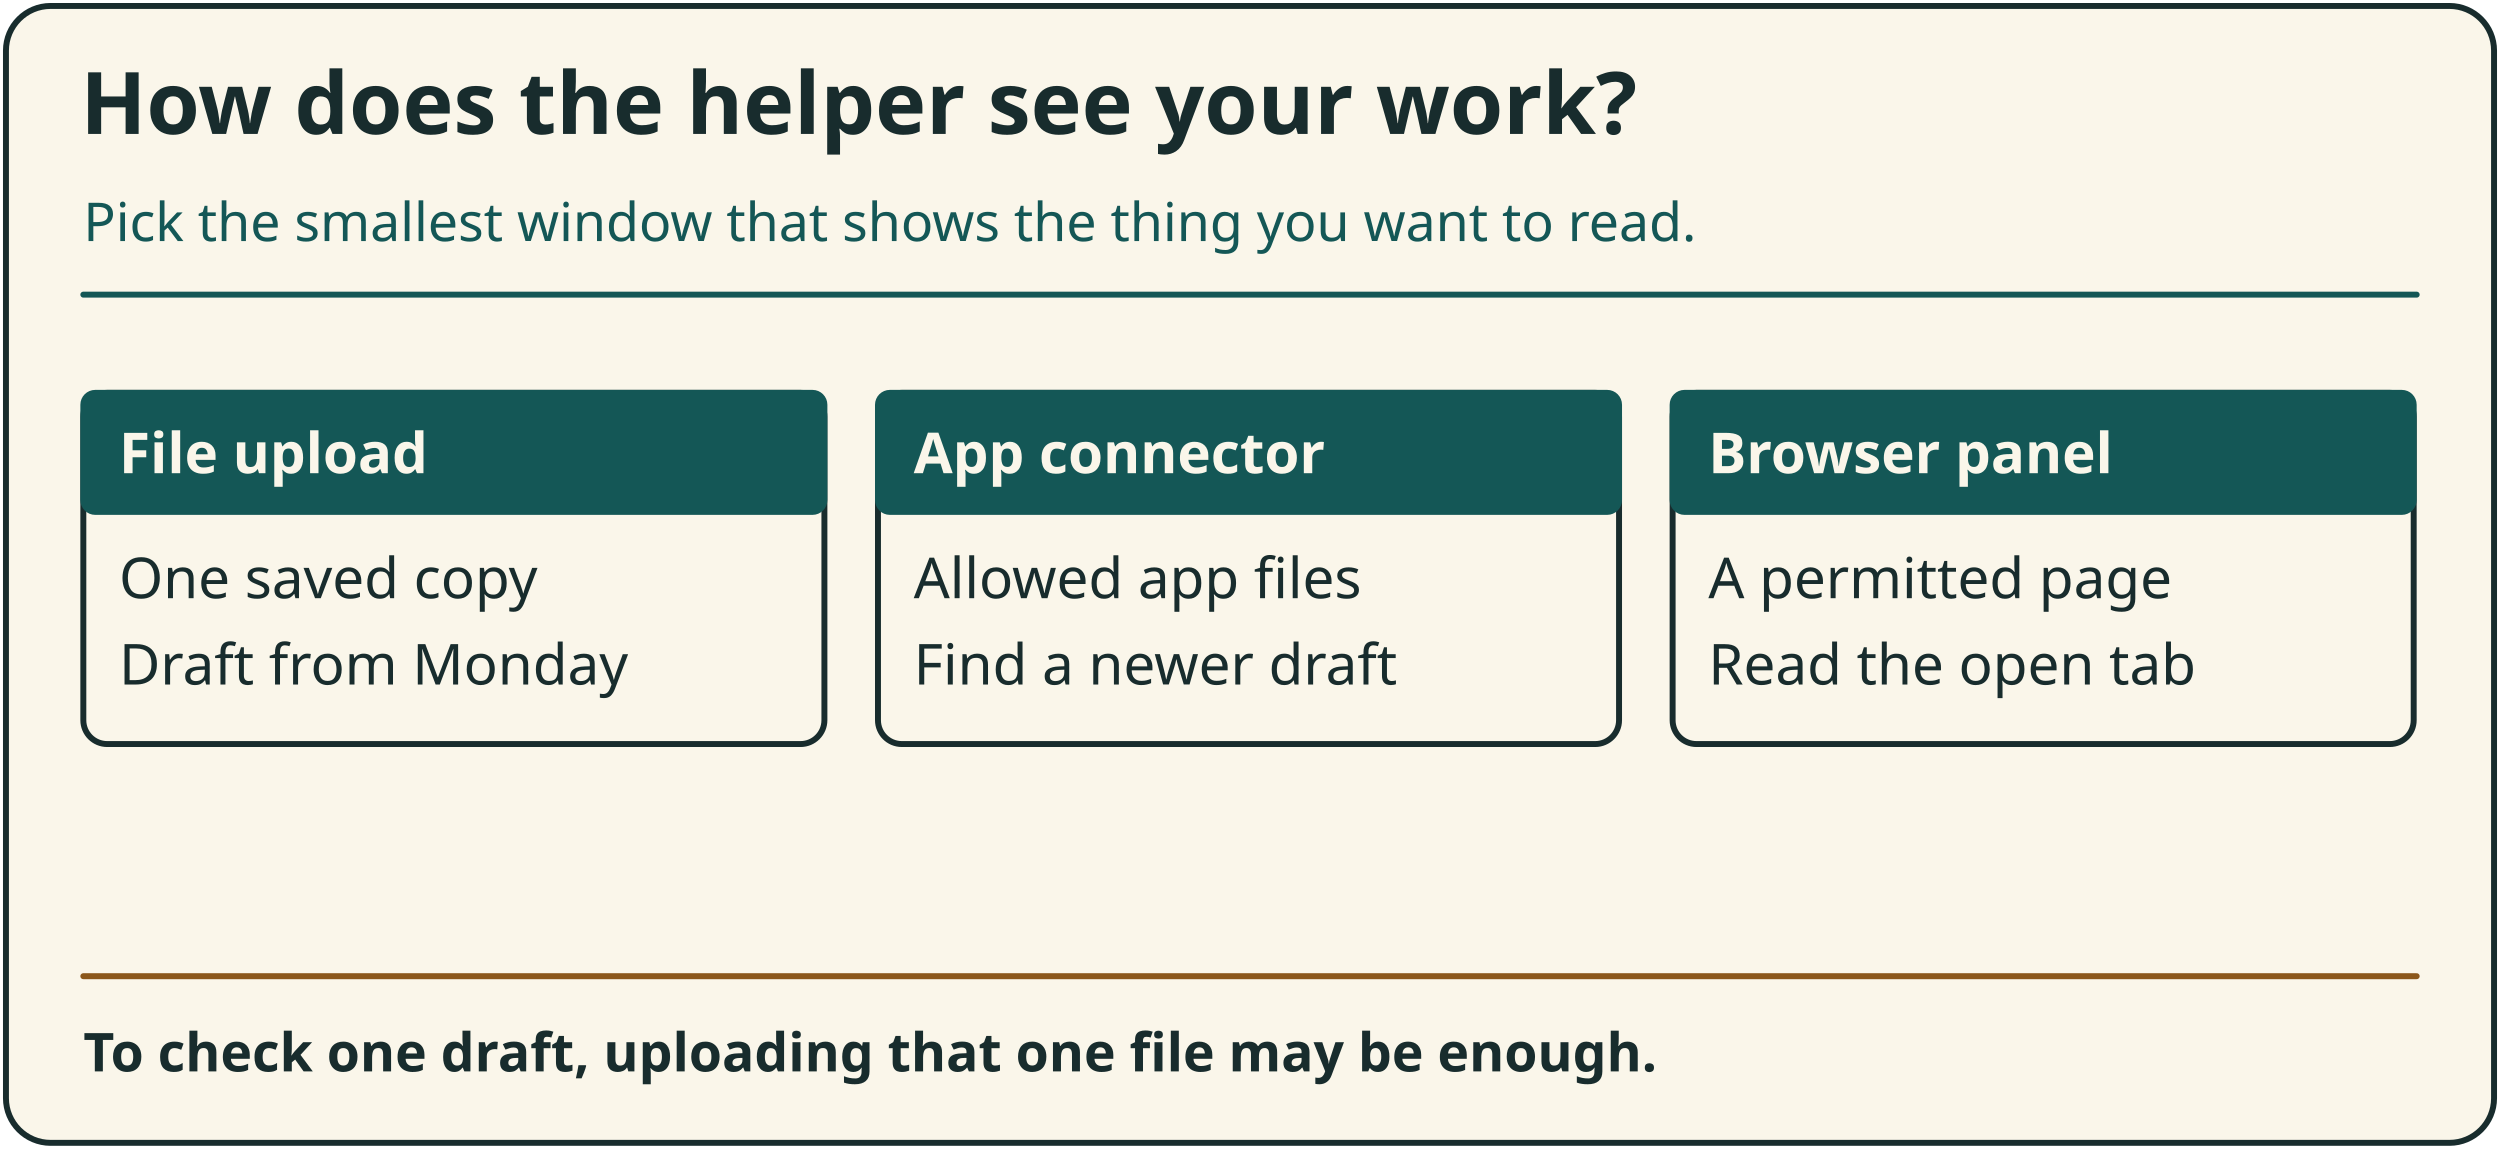
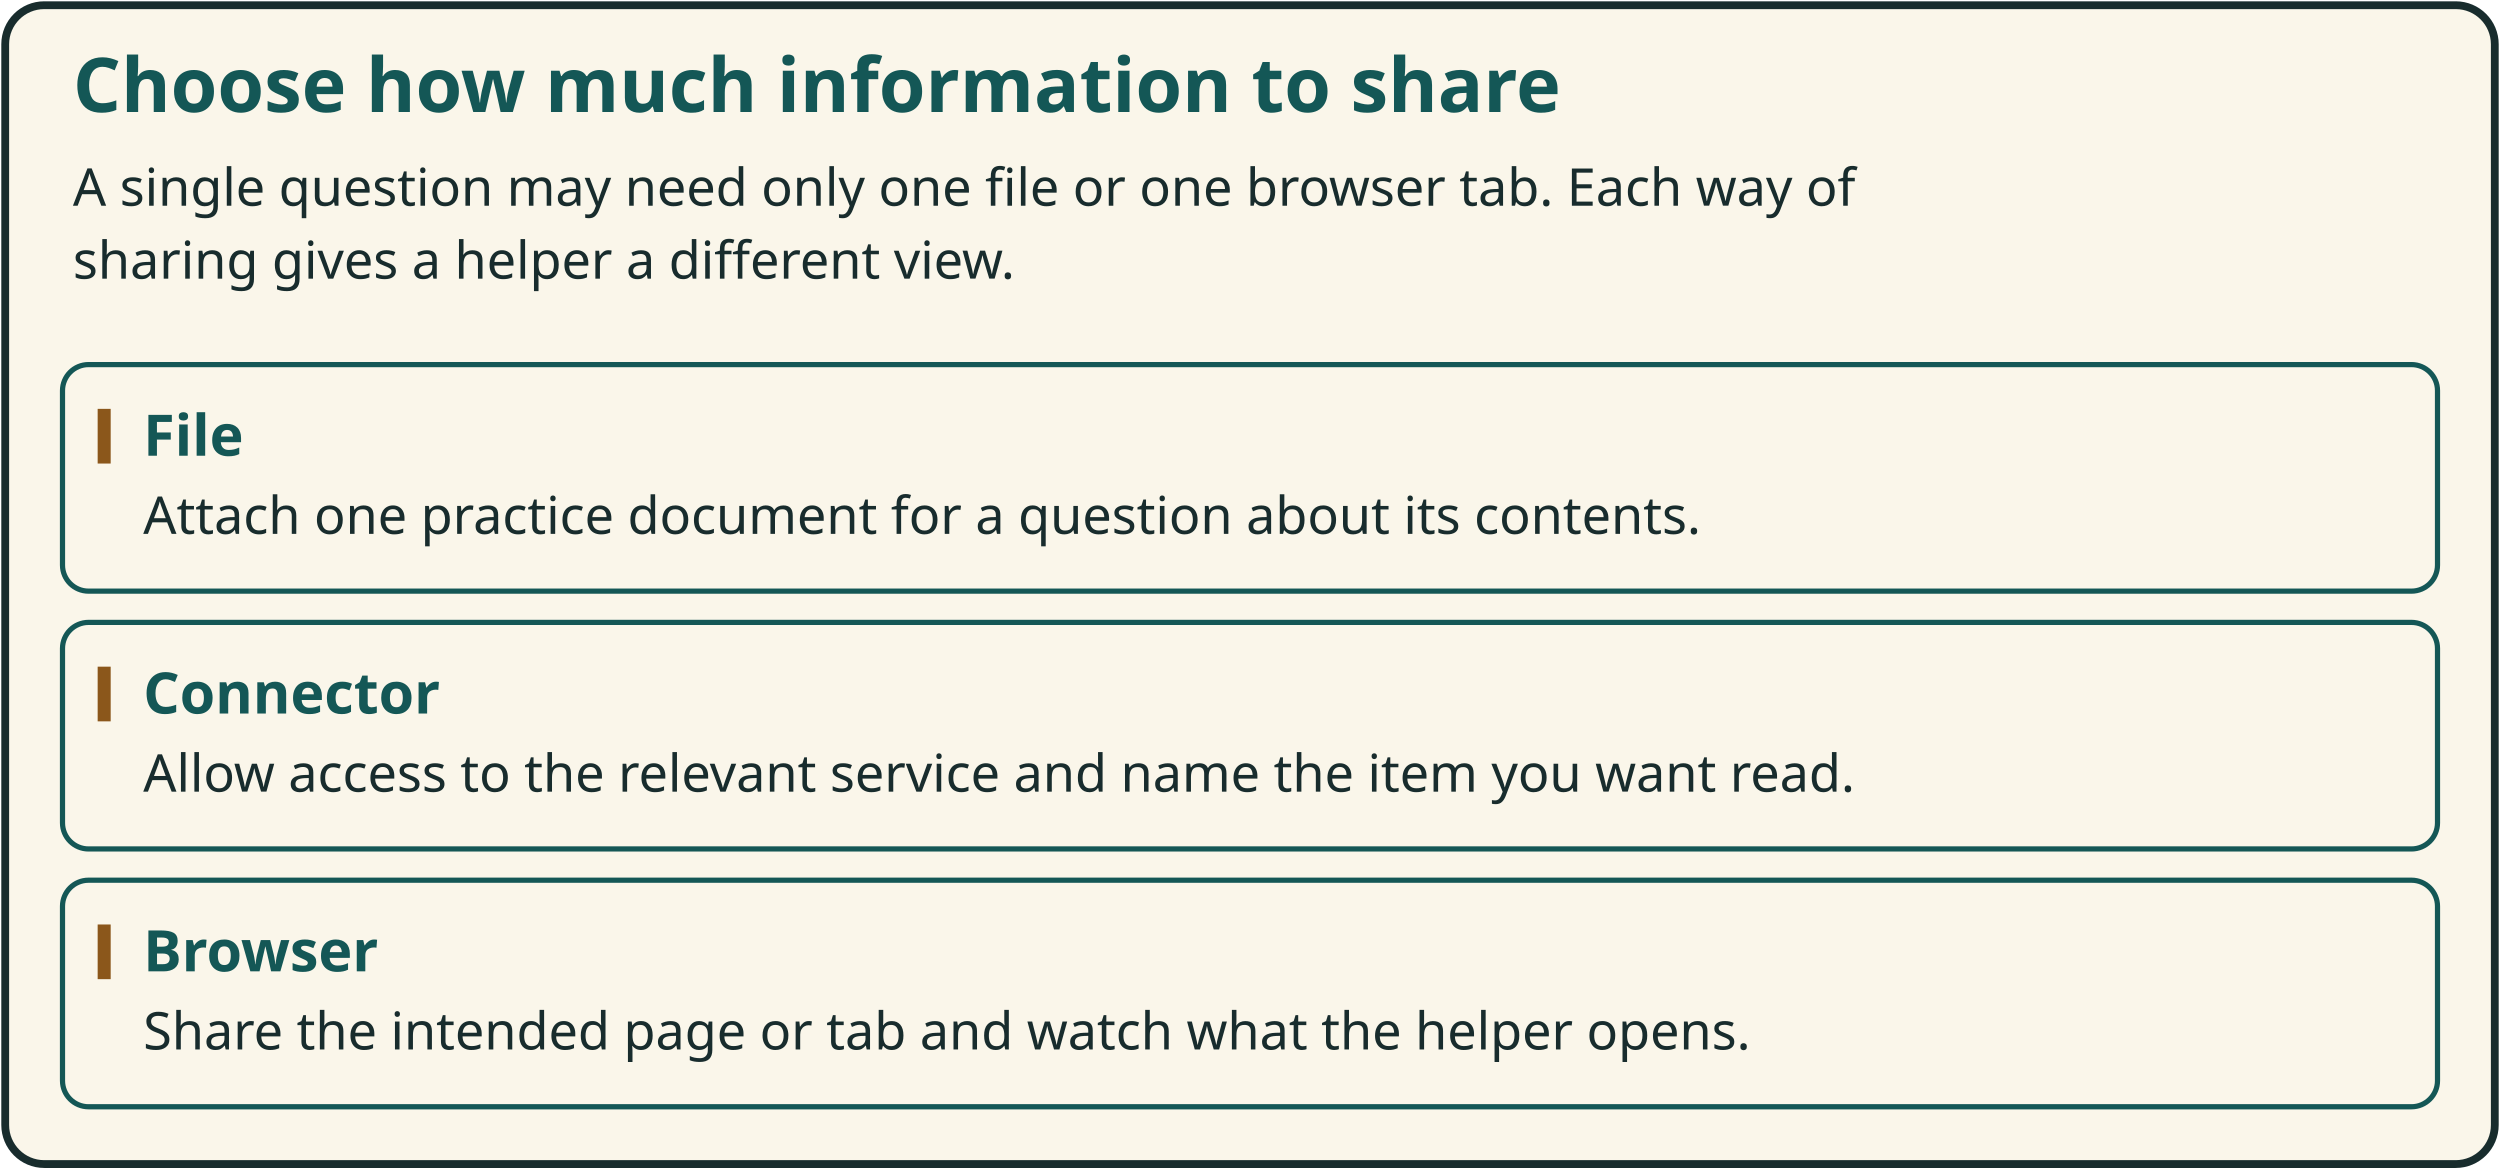
- <svg xmlns="http://www.w3.org/2000/svg" viewBox="0 0 840 386" role="img" aria-labelledby="title desc">
-   <rect x="2" y="2" width="836" height="382" rx="15" fill="#faf6ea" stroke="#182c2d" stroke-width="2" />
-   <text x="27" y="45" text-anchor="start" fill="#182c2d" font-family="Verdana, sans-serif" font-size="29" font-weight="700">How does the helper see your work?</text>
-   <text x="28" y="81" text-anchor="start" fill="#145756" font-family="Verdana, sans-serif" font-size="18" font-weight="400">Pick the smallest window that shows the thing you want to read.</text>
-   <path d="M28 99H812" fill="none" stroke="#145756" stroke-width="2" stroke-linecap="round" stroke-linejoin="round" />
-   <path d="M28 328H812" fill="none" stroke="#8b571b" stroke-width="2" stroke-linecap="round" stroke-linejoin="round" />
-   <text x="28" y="360" text-anchor="start" fill="#182c2d" font-family="Verdana, sans-serif" font-size="18" font-weight="700">To check one draft, uploading that one file may be enough.</text>
-   <rect x="28" y="132" width="249" height="118" rx="8" fill="#faf6ea" stroke="#182c2d" stroke-width="2" />
-   <rect x="28" y="132" width="249" height="40" rx="4" fill="#145756" stroke="#145756" stroke-width="2" />
-   <text x="40" y="159" text-anchor="start" fill="#faf6ea" font-family="Verdana, sans-serif" font-size="19" font-weight="700">File upload</text>
-   <text x="40" y="201" text-anchor="start" fill="#182c2d" font-family="Verdana, sans-serif" font-size="19" font-weight="400">One saved copy</text>
-   <text x="40" y="230" text-anchor="start" fill="#182c2d" font-family="Verdana, sans-serif" font-size="19" font-weight="400">Draft from Monday</text>
-   <rect x="295" y="132" width="249" height="118" rx="8" fill="#faf6ea" stroke="#182c2d" stroke-width="2" />
-   <rect x="295" y="132" width="249" height="40" rx="4" fill="#145756" stroke="#145756" stroke-width="2" />
-   <text x="307" y="159" text-anchor="start" fill="#faf6ea" font-family="Verdana, sans-serif" font-size="19" font-weight="700">App connector</text>
-   <text x="307" y="201" text-anchor="start" fill="#182c2d" font-family="Verdana, sans-serif" font-size="19" font-weight="400">Allowed app files</text>
-   <text x="307" y="230" text-anchor="start" fill="#182c2d" font-family="Verdana, sans-serif" font-size="19" font-weight="400">Find a newer draft</text>
-   <rect x="562" y="132" width="249" height="118" rx="8" fill="#faf6ea" stroke="#182c2d" stroke-width="2" />
-   <rect x="562" y="132" width="249" height="40" rx="4" fill="#145756" stroke="#145756" stroke-width="2" />
-   <text x="574" y="159" text-anchor="start" fill="#faf6ea" font-family="Verdana, sans-serif" font-size="19" font-weight="700">Browser panel</text>
-   <text x="574" y="201" text-anchor="start" fill="#182c2d" font-family="Verdana, sans-serif" font-size="19" font-weight="400">A permitted page</text>
-   <text x="574" y="230" text-anchor="start" fill="#182c2d" font-family="Verdana, sans-serif" font-size="19" font-weight="400">Read the open tab</text>
+ <svg xmlns="http://www.w3.org/2000/svg" role="img" aria-labelledby="title desc" viewBox="0 0 960 449" font-family="Verdana, sans-serif">
+   <rect x="2" y="2" width="956" height="445" rx="15" fill="#faf6ea" stroke="#182c2d" stroke-width="3" />
+   <text x="28" y="43" fill="#145756" font-size="29" font-weight="bold">Choose how much information to share</text>
+   <text x="28" y="79" fill="#182c2d" font-size="20">A single question may need only one file or one browser tab. Each way of</text>
+   <text x="28" y="107" fill="#182c2d" font-size="20">sharing gives a helper a different view.</text>
+   <rect x="24" y="140" width="912" height="87" rx="10" fill="#faf6ea" stroke="#145756" stroke-width="2" />
+   <path d="M40 157v21" stroke="#8b571b" stroke-width="5" />
+   <text x="55" y="175" fill="#145756" font-size="22" font-weight="bold">File</text>
+   <text x="55" y="205" fill="#182c2d" font-size="20">Attach one practice document for a question about its contents.</text>
+   <rect x="24" y="239" width="912" height="87" rx="10" fill="#faf6ea" stroke="#145756" stroke-width="2" />
+   <path d="M40 256v21" stroke="#8b571b" stroke-width="5" />
+   <text x="55" y="274" fill="#145756" font-size="22" font-weight="bold">Connector</text>
+   <text x="55" y="304" fill="#182c2d" font-size="20">Allow access to the relevant service and name the item you want read.</text>
+   <rect x="24" y="338" width="912" height="87" rx="10" fill="#faf6ea" stroke="#145756" stroke-width="2" />
+   <path d="M40 355v21" stroke="#8b571b" stroke-width="5" />
+   <text x="55" y="373" fill="#145756" font-size="22" font-weight="bold">Browser</text>
+   <text x="55" y="403" fill="#182c2d" font-size="20">Share the intended page or tab and watch what the helper opens.</text>
</svg>
